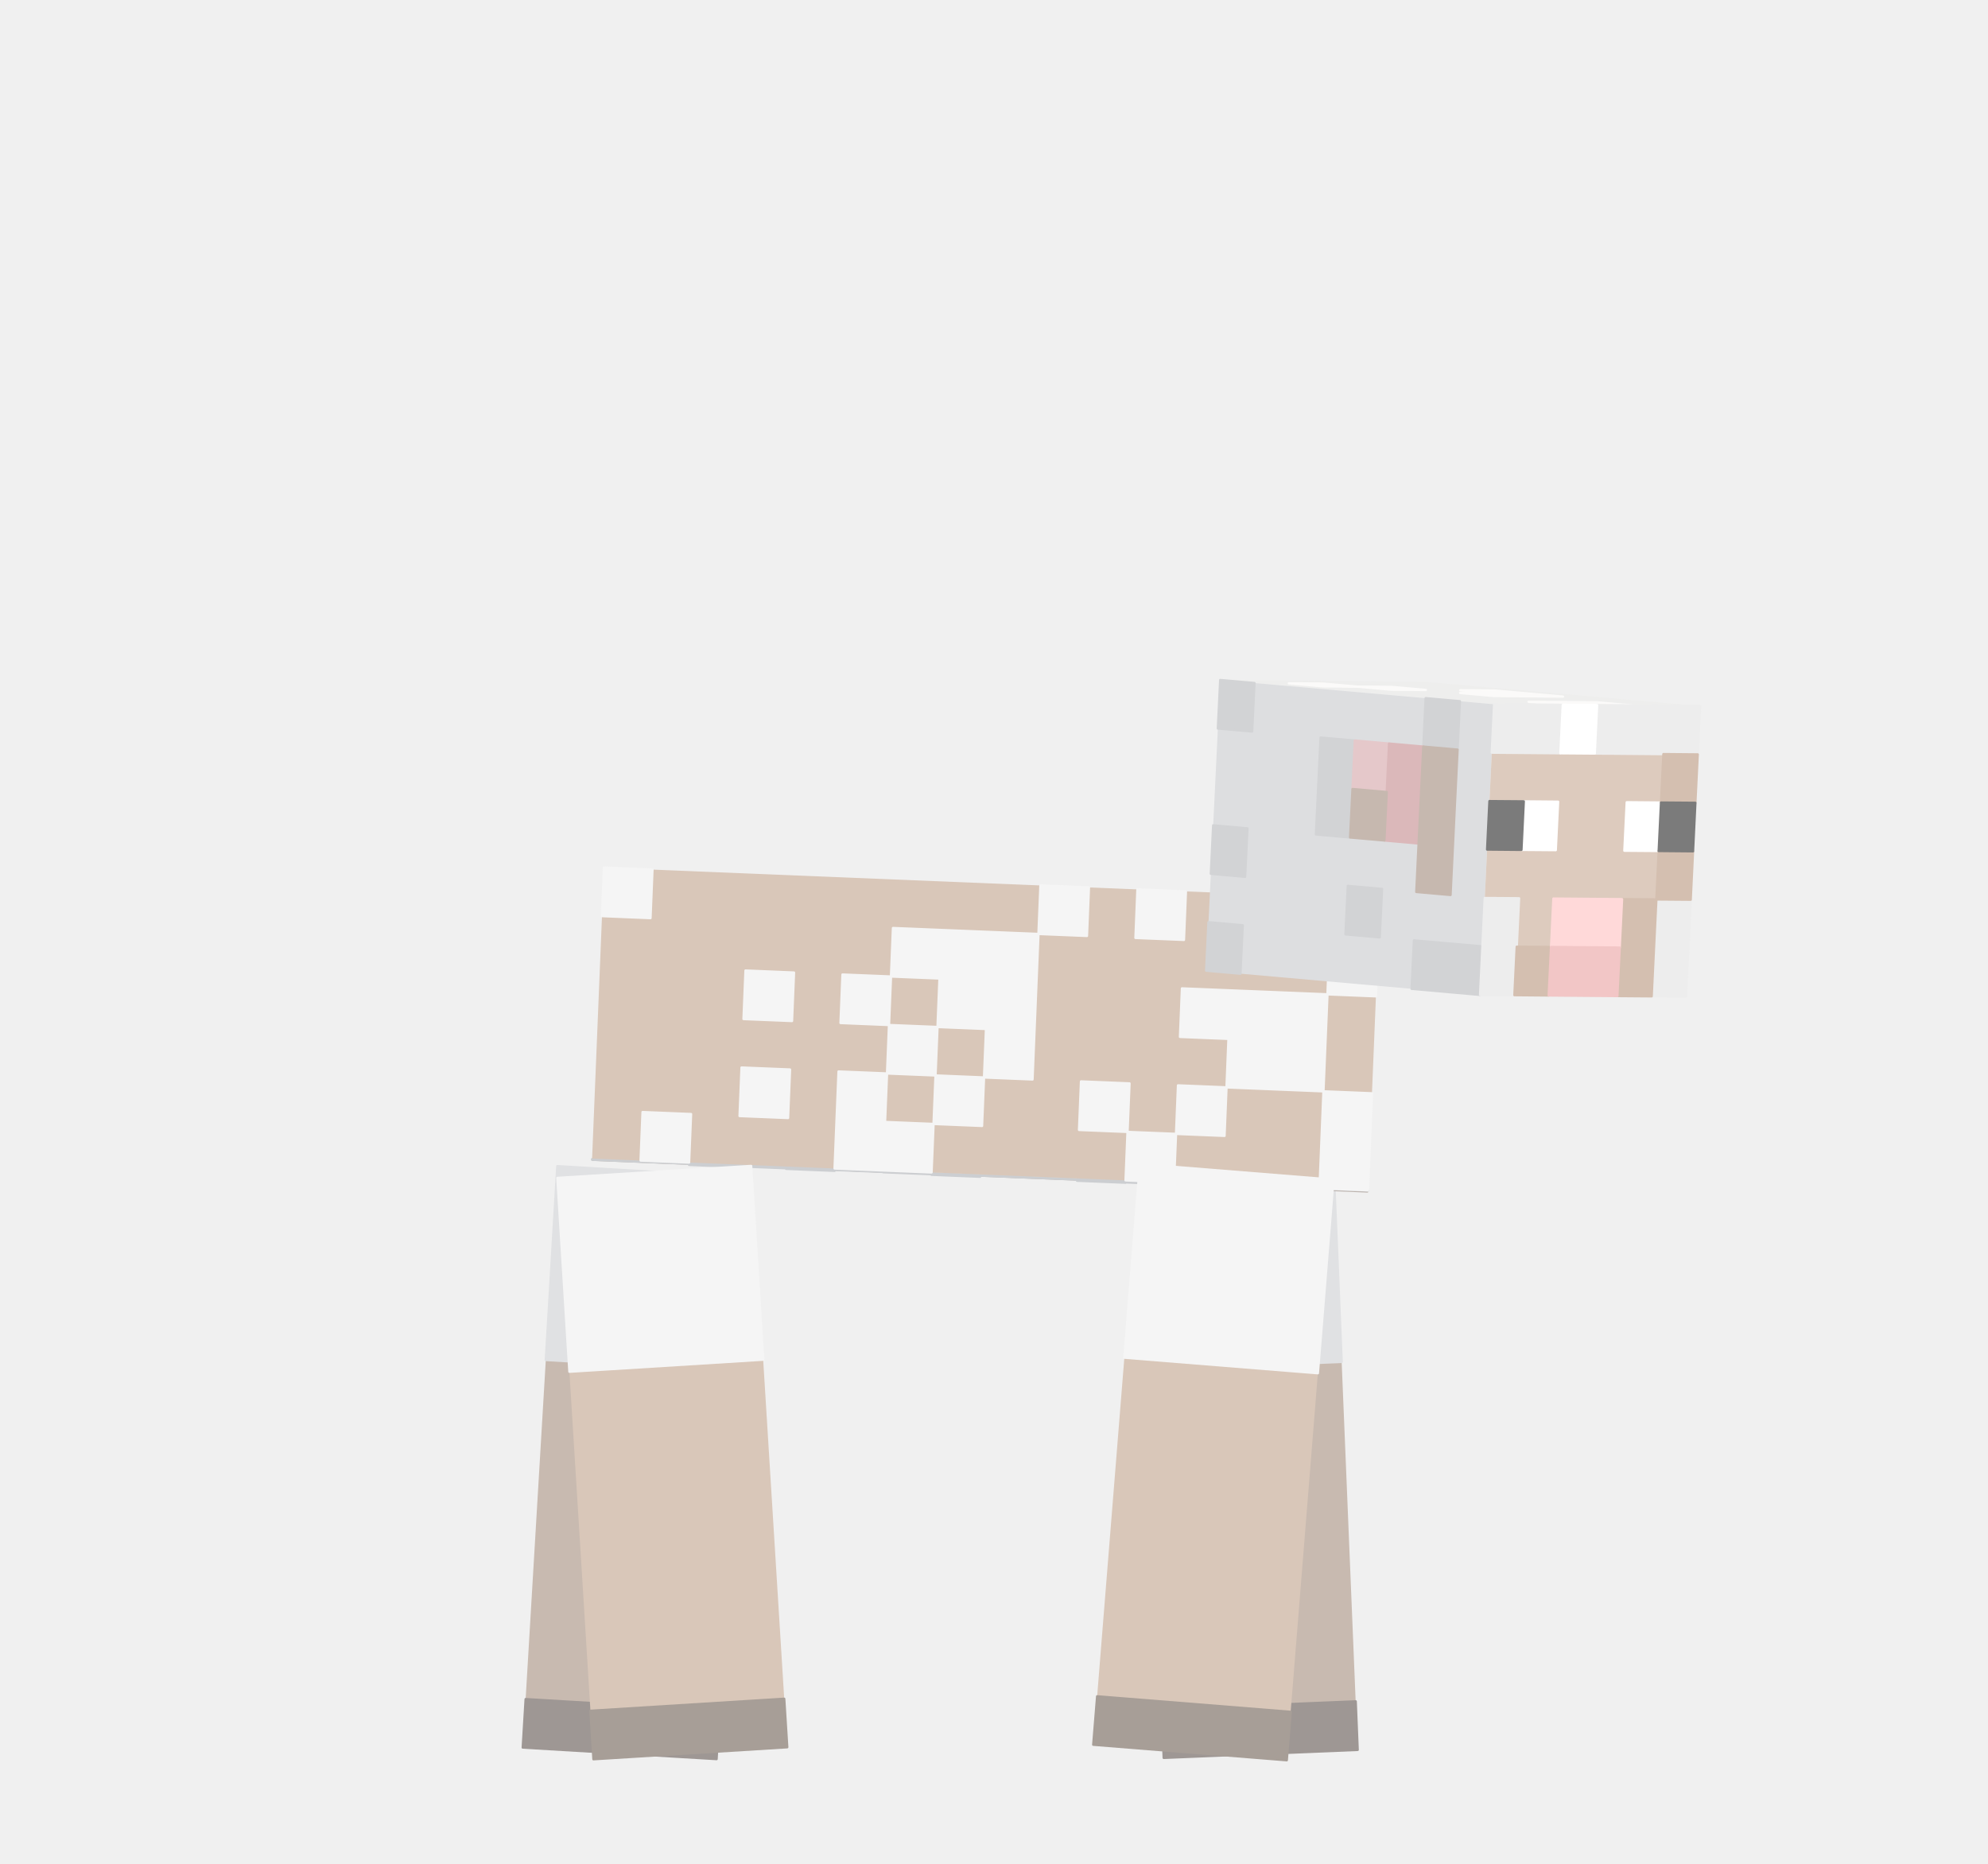
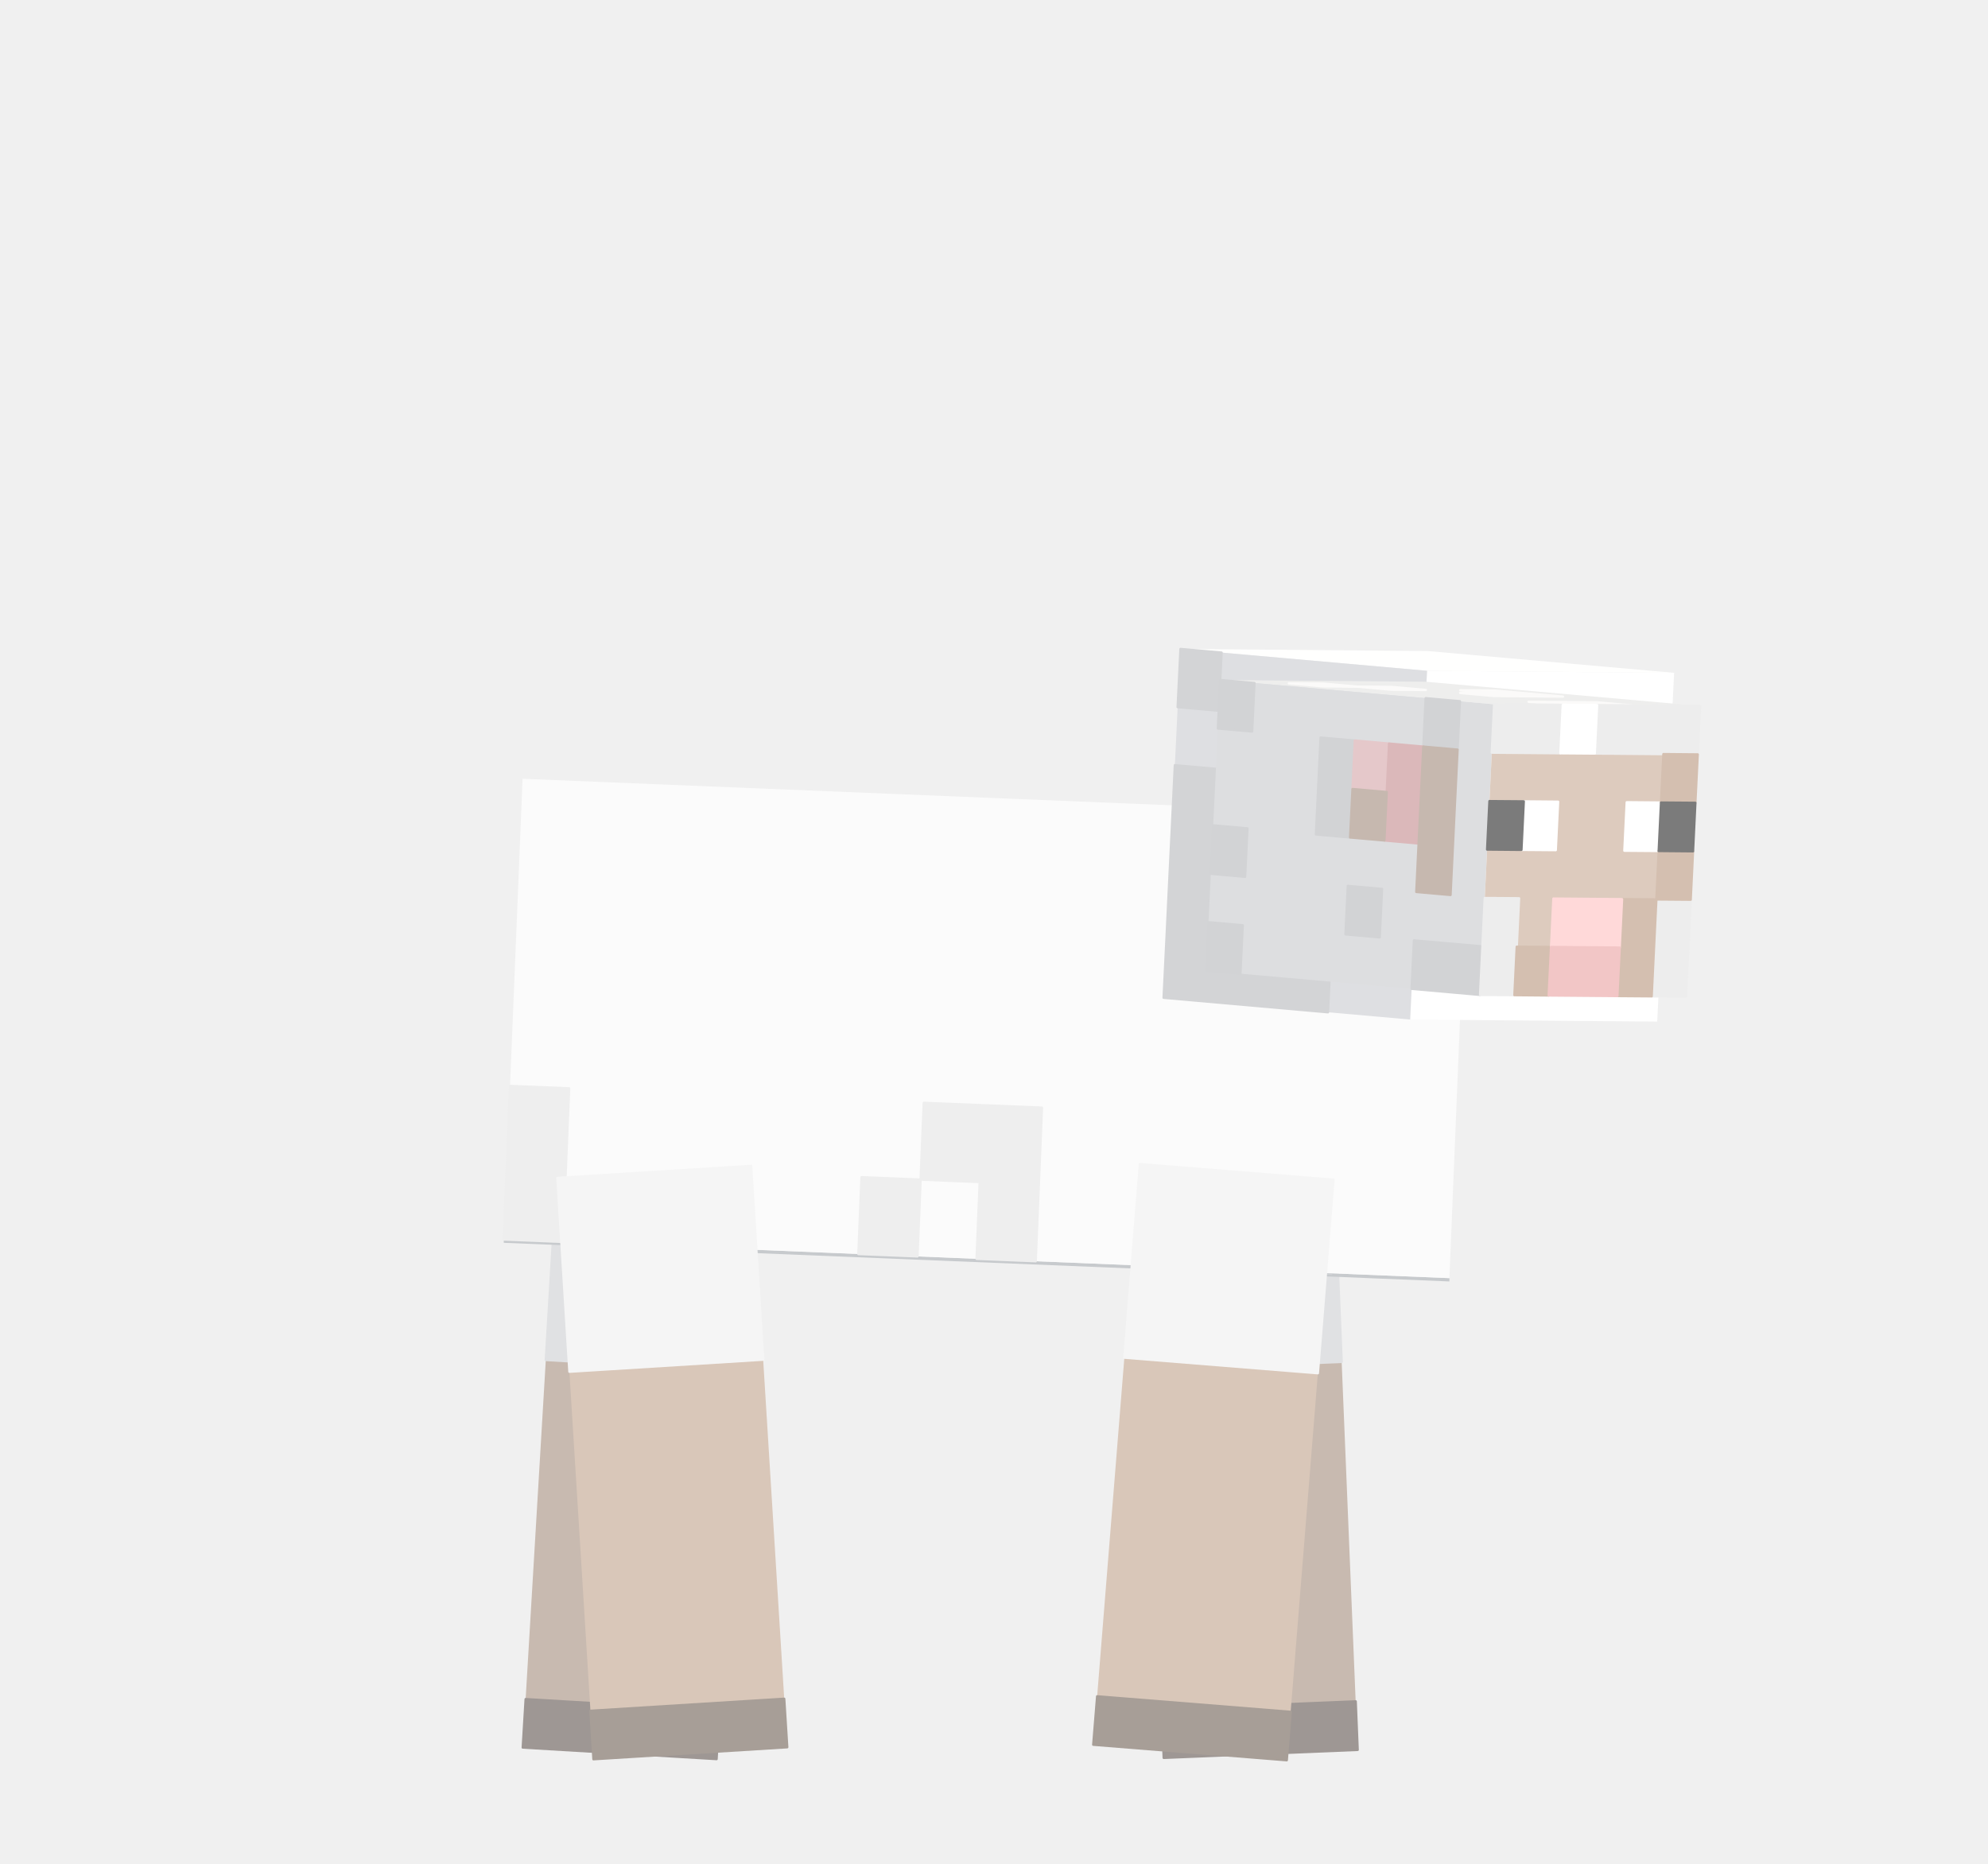
<svg xmlns="http://www.w3.org/2000/svg" viewBox="0 0 512 480" width="512" height="480" role="img" aria-labelledby="hurt-6-title">
  <g id="sheep">
    <g id="leg-hind-left" aria-label="Hind left leg">
      <g class="face" data-face="nx">
        <path fill="#c8bab0" d="M143.54 300.33L193.46 303.3L184.55 453.03L134.63 450.06Z" />
        <path fill="#e0e1e3" stroke="#e0e1e3" stroke-width=".6" stroke-linejoin="round" d="M143.54 300.33L193.46 303.3L192.71 315.78L142.8 312.81ZM142.8 312.81L192.71 315.78L191.97 328.26L142.06 325.29ZM142.06 325.29L191.97 328.26L191.23 340.73L141.32 337.76ZM141.32 337.76L191.23 340.73L190.49 353.21L140.57 350.24Z" />
        <path fill="#9e9794" stroke="#9e9794" stroke-width=".6" stroke-linejoin="round" d="M135.38 437.59L185.29 440.56L184.55 453.03L134.63 450.06Z" />
      </g>
    </g>
    <g id="leg-front-left" aria-label="Front left leg">
      <g class="face" data-face="nx">
        <path fill="#c8bab0" d="M293.52 302.84L343.48 300.78L349.66 450.66L299.71 452.72Z" />
        <path fill="#e0e1e3" stroke="#e0e1e3" stroke-width=".6" stroke-linejoin="round" d="M293.52 302.84L343.48 300.78L343.99 313.27L294.04 315.33ZM294.04 315.33L343.99 313.27L344.51 325.76L294.55 327.82ZM294.55 327.82L344.51 325.76L345.02 338.25L295.07 340.31ZM295.07 340.31L345.02 338.25L345.54 350.74L295.58 352.8Z" />
        <path fill="#9e9794" stroke="#9e9794" stroke-width=".6" stroke-linejoin="round" d="M299.19 440.23L349.15 438.17L349.66 450.66L299.71 452.72Z" />
      </g>
    </g>
    <g id="body" aria-label="Body">
      <g class="face" data-face="front">
        <path fill="#bdb3ad" d="M352.32 306.55L352.32 307.14L152.49 298.97L152.49 298.38Z" />
        <path fill="#ccced1" stroke="#ccced1" stroke-width=".6" stroke-linejoin="round" d="M352.32 306.55L352.32 306.62L339.83 306.11L339.83 306.04ZM339.83 306.55L339.83 306.63L327.34 306.12L327.34 306.04ZM314.85 305.02L314.85 305.16L302.37 304.65L302.37 304.51ZM314.85 305.31L314.85 305.39L302.37 304.88L302.37 304.8ZM302.37 304.88L302.37 305.02L289.88 304.51L289.88 304.37ZM289.88 304.14L289.88 304.22L277.39 303.71L277.39 303.63ZM289.88 304.51L289.88 304.59L277.39 304.08L277.39 304ZM277.39 303.71L277.39 303.78L264.9 303.27L264.9 303.2ZM264.9 303.12L264.9 303.27L252.41 302.76L252.41 302.61ZM252.41 302.69L252.41 302.76L239.92 302.25L239.92 302.18ZM252.41 302.83L252.41 302.91L239.92 302.4L239.92 302.32ZM252.41 302.98L252.41 303.06L239.92 302.55L239.92 302.47ZM239.92 302.32L239.92 302.4L227.43 301.89L227.43 301.81ZM227.43 301.44L227.43 301.59L214.94 301.08L214.94 300.93ZM227.43 301.74L227.43 301.81L214.94 301.3L214.94 301.23ZM214.94 300.93L214.94 301.16L202.45 300.65L202.45 300.42ZM214.94 301.3L214.94 301.38L202.45 300.87L202.45 300.79ZM214.94 301.45L214.94 301.53L202.45 301.02L202.45 300.94ZM202.45 300.57L202.45 300.65L189.96 300.13L189.96 300.06ZM202.45 300.72L202.45 300.87L189.96 300.36L189.96 300.21ZM189.96 299.99L189.96 300.13L177.47 299.62L177.47 299.48ZM189.96 300.43L189.96 300.51L177.47 300L177.47 299.92ZM177.47 299.62L177.47 299.7L164.98 299.19L164.98 299.11ZM164.98 299.04L164.98 299.19L152.49 298.68L152.49 298.53Z" />
      </g>
      <g class="face" data-face="nx">
        <path fill="#d9c7b9" d="M355.39 231.61L352.32 306.55L152.49 298.38L155.55 223.45Z" />
        <path fill="#f5f5f5" stroke="#f5f5f5" stroke-width=".6" stroke-linejoin="round" d="M354.88 244.1L354.36 256.59L341.88 256.08L342.39 243.59ZM353.34 281.57L352.32 306.55L339.83 306.04L340.85 281.06ZM341.88 256.08L340.85 281.06L328.37 280.55L329.39 255.57ZM330.41 230.59L329.9 243.08L317.41 242.57L317.92 230.08ZM329.39 255.57L328.37 280.55L315.88 280.04L316.9 255.06ZM316.9 255.06L316.39 267.55L303.9 267.04L304.41 254.55ZM315.88 280.04L315.37 292.53L302.88 292.02L303.39 279.53ZM305.43 229.57L304.92 242.06L292.43 241.55L292.94 229.06ZM302.88 292.02L302.37 304.51L289.88 303.99L290.39 291.51ZM290.9 279.02L290.39 291.51L277.9 291L278.41 278.51ZM280.45 228.55L279.94 241.04L267.45 240.53L267.96 228.04ZM267.45 240.53L265.92 278L253.43 277.49L254.96 240.02ZM254.96 240.02L253.94 265L241.45 264.49L242.47 239.51ZM253.43 277.49L252.92 289.97L240.43 289.46L240.94 276.97ZM242.47 239.51L241.96 252L229.47 251.49L229.98 239ZM241.45 264.49L240.94 276.97L228.45 276.46L228.96 263.98ZM240.43 289.46L239.92 301.95L227.43 301.44L227.94 288.95ZM229.47 251.49L228.96 263.98L216.47 263.46L216.98 250.98ZM228.45 276.46L227.43 301.44L214.94 300.93L215.96 275.95ZM204.49 250.47L203.98 262.95L191.49 262.44L192 249.95ZM203.47 275.44L202.96 287.93L190.47 287.42L190.98 274.93ZM177.98 286.91L177.47 299.4L164.98 298.89L165.49 286.4ZM168.04 223.96L167.53 236.45L155.04 235.93L155.55 223.45Z" />
+       </g>
+     </g>
+     <g id="wool-body" aria-label="Wool body">
+       <g class="face" data-face="front">
+         <path fill="#c7cacd" d="M373.29 329.17L373.29 330.02L129.74 320.07L129.74 319.22Z" />
+         <path fill="#d0d2d5" stroke="#d0d2d5" stroke-width=".6" stroke-linejoin="round" d="M342.84 327.92L342.84 328.03L327.62 327.41L327.62 327.3ZM327.62 327.3L327.62 327.41L312.4 326.78L312.4 326.68Z" />
+       </g>
+       <g class="face" data-face="nx">
+         <path fill="#fbfbfb" d="M378.14 210.52L373.29 329.17L129.74 319.22L134.59 200.57Z" />
+         <path fill="#eeeeee" stroke="#eeeeee" stroke-width=".6" stroke-linejoin="round" d="M268.35 285.26L266.74 324.81L251.51 324.19L253.13 284.64ZM253.13 284.64L252.32 304.42L237.1 303.79L237.91 284.02ZM237.1 303.79L236.29 323.57L221.07 322.95L221.88 303.17ZM146.58 280.29L144.96 319.84L129.74 319.22L131.36 279.67Z" />
+       </g>
+     </g>
+     <g id="wool-head" aria-label="Wool head">
+       <g class="face" data-face="top">
+         <path fill="#fffffe" d="M304.03 167.13L367.67 167.67L431.16 173.28L367.52 172.75Z" />
+       </g>
+       <g class="face" data-face="front">
+         <path fill="#ffffff" d="M367.52 172.75L431.16 173.28L426.81 263.1L363.18 262.57Z" />
+       </g>
+       <g class="face" data-face="nx">
+         <path fill="#dedfe2" d="M304.03 167.13L367.52 172.75L363.18 262.57L299.68 256.96Z" />
+         <path fill="#d3d4d6" stroke="#d3d4d6" stroke-width=".6" stroke-linejoin="round" d="M304.03 167.13L314.61 168.07L313.89 183.04L303.3 182.1ZM302.58 197.07L313.16 198.01L312.44 212.98L301.86 212.05ZM301.86 212.05L312.44 212.98L311.71 227.95L301.13 227.02ZM301.13 227.02L311.71 227.95L310.99 242.92L300.41 241.99ZM300.41 241.99L342.74 245.73L342.01 260.7L299.68 256.96Z" />
      </g>
    </g>
    <g id="head" aria-label="Head">
      <g class="face" data-face="top">
        <path fill="#eeeeed" d="M314.26 175.13L367.29 175.58L437.84 181.81L384.81 181.37Z" />
        <path fill="#fbfaf9" stroke="#fbfaf9" stroke-width=".6" stroke-linejoin="round" d="M331.92 175.98L340.76 176.06L349.58 176.84L340.74 176.76ZM349.58 176.84L358.41 176.91L367.23 177.69L358.39 177.62ZM376.07 177.77L384.91 177.84L393.73 178.62L384.89 178.55ZM376.05 178.47L393.73 178.62L402.55 179.4L384.87 179.25ZM393.67 180.74L411.34 180.88L420.16 181.66L402.49 181.52Z" />
      </g>
      <g class="face" data-face="nx">
        <path fill="#dddee0" d="M314.26 175.13L384.81 181.37L381.19 256.22L310.64 249.98Z" />
        <path fill="#d2d3d5" stroke="#d2d3d5" stroke-width=".6" stroke-linejoin="round" d="M314.26 175.13L323.08 175.91L322.48 188.39L313.66 187.61ZM367.17 179.81L375.99 180.59L375.39 193.06L366.57 192.28ZM340.11 189.95L348.93 190.72L348.33 203.2L339.51 202.42ZM339.51 202.42L348.33 203.2L347.72 215.68L338.91 214.9ZM312.45 212.56L321.27 213.34L320.67 225.81L311.85 225.03ZM347.12 228.15L355.94 228.93L355.34 241.41L346.52 240.63ZM311.24 237.51L320.06 238.29L319.46 250.76L310.64 249.98ZM364.15 242.19L381.79 243.74L381.19 256.22L363.55 254.66Z" />
        <path fill="#e5c8ca" stroke="#e5c8ca" stroke-width=".6" stroke-linejoin="round" d="M348.93 190.72L357.75 191.5L357.15 203.98L348.33 203.2Z" />
        <path fill="#dbb8ba" stroke="#dbb8ba" stroke-width=".6" stroke-linejoin="round" d="M357.75 191.5L366.57 192.28L365.96 204.76L357.15 203.98ZM357.15 203.98L365.96 204.76L365.36 217.23L356.54 216.45Z" />
        <path fill="#c6b8af" stroke="#c6b8af" stroke-width=".6" stroke-linejoin="round" d="M366.57 192.28L375.39 193.06L374.78 205.54L365.96 204.76ZM348.33 203.2L357.15 203.98L356.54 216.45L347.72 215.68ZM365.96 204.76L374.78 205.54L374.18 218.01L365.36 217.23ZM365.36 217.23L374.18 218.01L373.58 230.49L364.76 229.71Z" />
      </g>
      <g class="face" data-face="front">
        <path fill="#ddcbbe" d="M384.81 181.37L437.84 181.81L434.22 256.66L381.19 256.22Z" />
        <path fill="#ededed" stroke="#ededed" stroke-width=".6" stroke-linejoin="round" d="M384.81 181.37L402.49 181.52L401.88 193.99L384.2 193.84ZM411.32 181.59L437.84 181.81L437.24 194.29L410.72 194.06ZM382.39 231.27L391.23 231.34L390.63 243.82L381.79 243.74ZM426.59 231.64L435.43 231.71L434.82 244.19L425.98 244.11ZM381.79 243.74L390.63 243.82L390.03 256.29L381.19 256.22ZM425.98 244.11L434.82 244.19L434.22 256.66L425.38 256.59Z" />
        <path fill="#ffffff" stroke="#ffffff" stroke-width=".6" stroke-linejoin="round" d="M402.49 181.52L411.32 181.59L410.72 194.06L401.88 193.99ZM392.44 206.39L401.28 206.47L400.68 218.94L391.84 218.87ZM418.96 206.61L427.79 206.69L427.19 219.16L418.35 219.09Z" />
        <path fill="#d4bfb0" stroke="#d4bfb0" stroke-width=".6" stroke-linejoin="round" d="M428.4 194.21L437.24 194.29L436.63 206.76L427.79 206.69ZM427.19 219.16L436.03 219.24L435.43 231.71L426.59 231.64ZM417.75 231.57L426.59 231.64L425.98 244.11L417.15 244.04ZM390.63 243.82L399.47 243.89L398.86 256.37L390.03 256.29ZM417.15 244.04L425.98 244.11L425.38 256.59L416.54 256.52Z" />
        <path fill="#7b7b7b" stroke="#7b7b7b" stroke-width=".6" stroke-linejoin="round" d="M383.6 206.32L392.44 206.39L391.84 218.87L383 218.79ZM427.79 206.69L436.63 206.76L436.03 219.24L427.19 219.16Z" />
        <path fill="#ffd9d9" stroke="#ffd9d9" stroke-width=".6" stroke-linejoin="round" d="M400.07 231.42L417.75 231.57L417.15 244.04L399.47 243.89Z" />
        <path fill="#f2c6c6" stroke="#f2c6c6" stroke-width=".6" stroke-linejoin="round" d="M399.47 243.89L417.15 244.04L416.54 256.52L398.86 256.37Z" />
      </g>
    </g>
    <g id="leg-hind-right" aria-label="Hind right leg">
      <g class="face" data-face="nx">
        <path fill="#d9c7b9" d="M143.55 303.36L193.45 300.27L202.75 449.98L152.84 453.07Z" />
        <path fill="#f5f5f5" stroke="#f5f5f5" stroke-width=".6" stroke-linejoin="round" d="M143.55 303.36L193.45 300.27L194.23 312.74L144.32 315.84ZM144.32 315.84L194.23 312.74L195 325.22L145.1 328.32ZM145.1 328.32L195 325.22L195.78 337.69L145.87 340.79ZM145.87 340.79L195.78 337.69L196.55 350.17L146.65 353.27Z" />
        <path fill="#a79e97" stroke="#a79e97" stroke-width=".6" stroke-linejoin="round" d="M152.07 440.6L201.97 437.5L202.75 449.98L152.84 453.07Z" />
      </g>
    </g>
    <g id="leg-front-right" aria-label="Front right leg">
      <g class="face" data-face="nx">
        <path fill="#d9c7b9" d="M293.58 299.81L343.42 303.82L331.4 453.33L281.56 449.33Z" />
        <path fill="#f5f5f5" stroke="#f5f5f5" stroke-width=".6" stroke-linejoin="round" d="M293.58 299.81L343.42 303.82L342.42 316.28L292.58 312.27ZM292.58 312.27L342.42 316.28L341.42 328.74L291.58 324.73ZM291.58 324.73L341.42 328.74L340.42 341.2L290.58 337.19ZM290.58 337.19L340.42 341.2L339.41 353.66L289.58 349.65Z" />
        <path fill="#a79e97" stroke="#a79e97" stroke-width=".6" stroke-linejoin="round" d="M282.57 436.87L332.41 440.87L331.4 453.33L281.56 449.33Z" />
      </g>
    </g>
  </g>
</svg>
